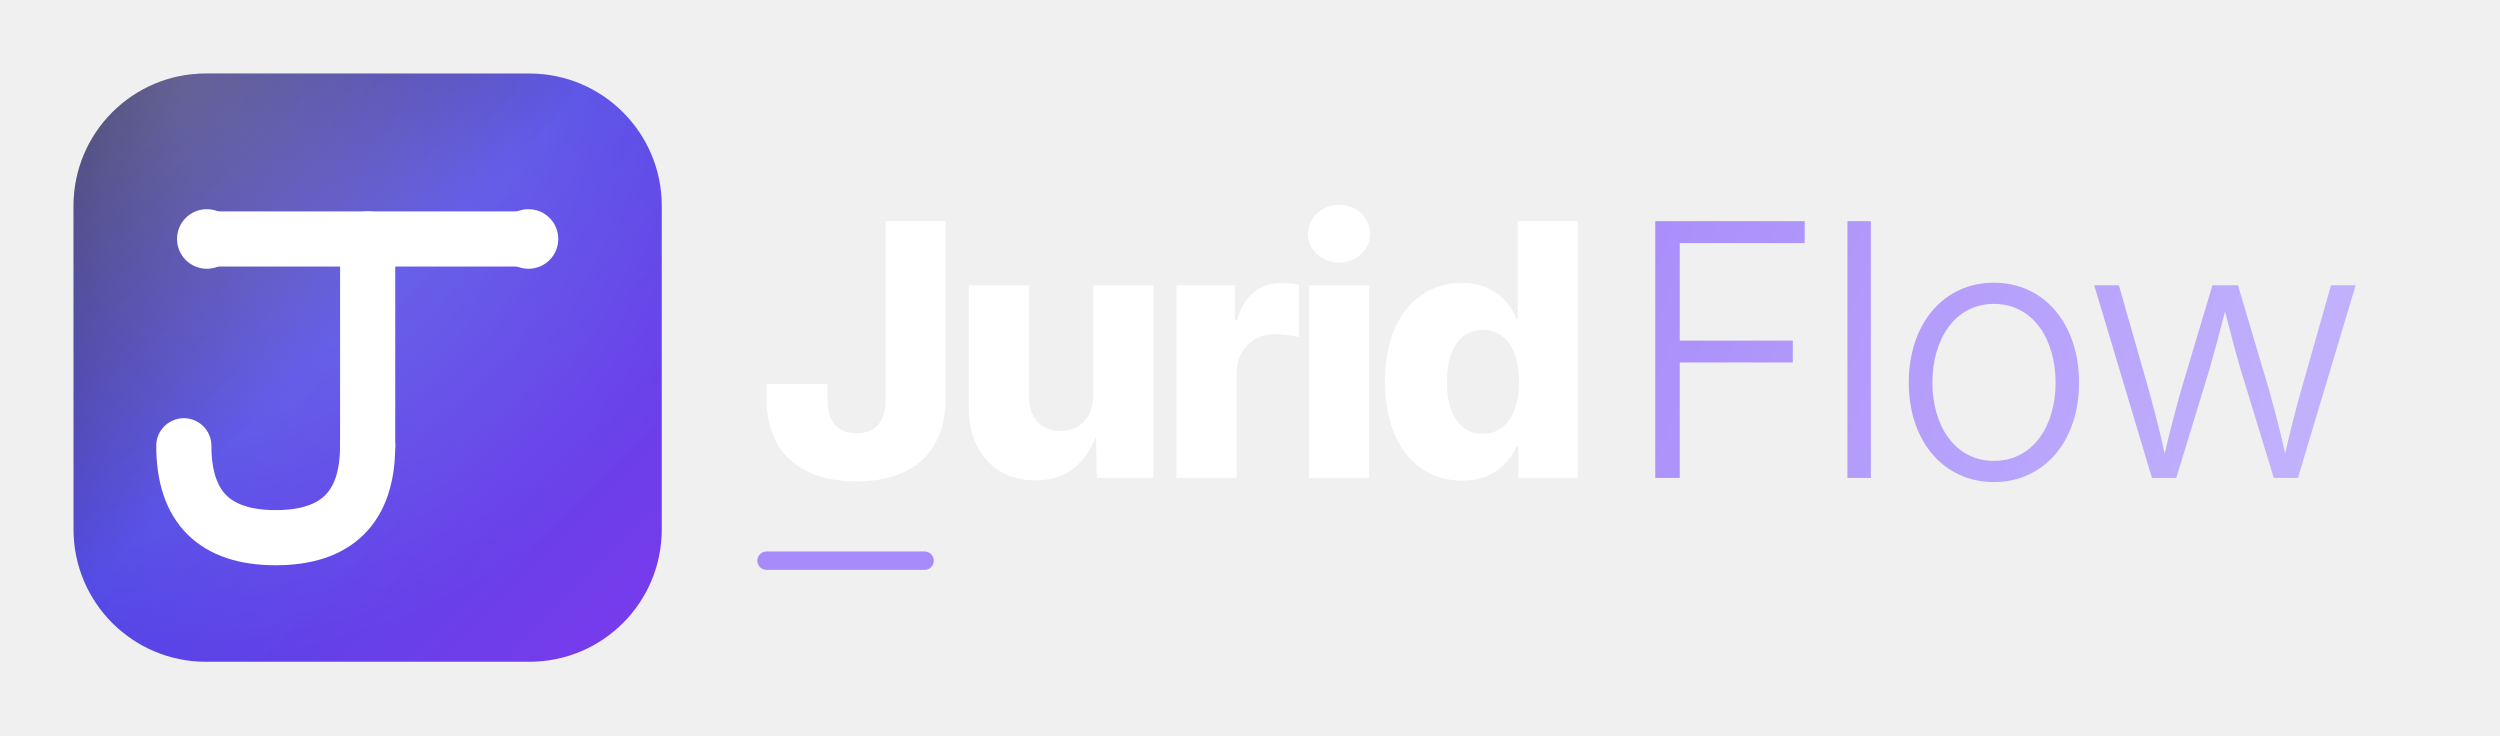
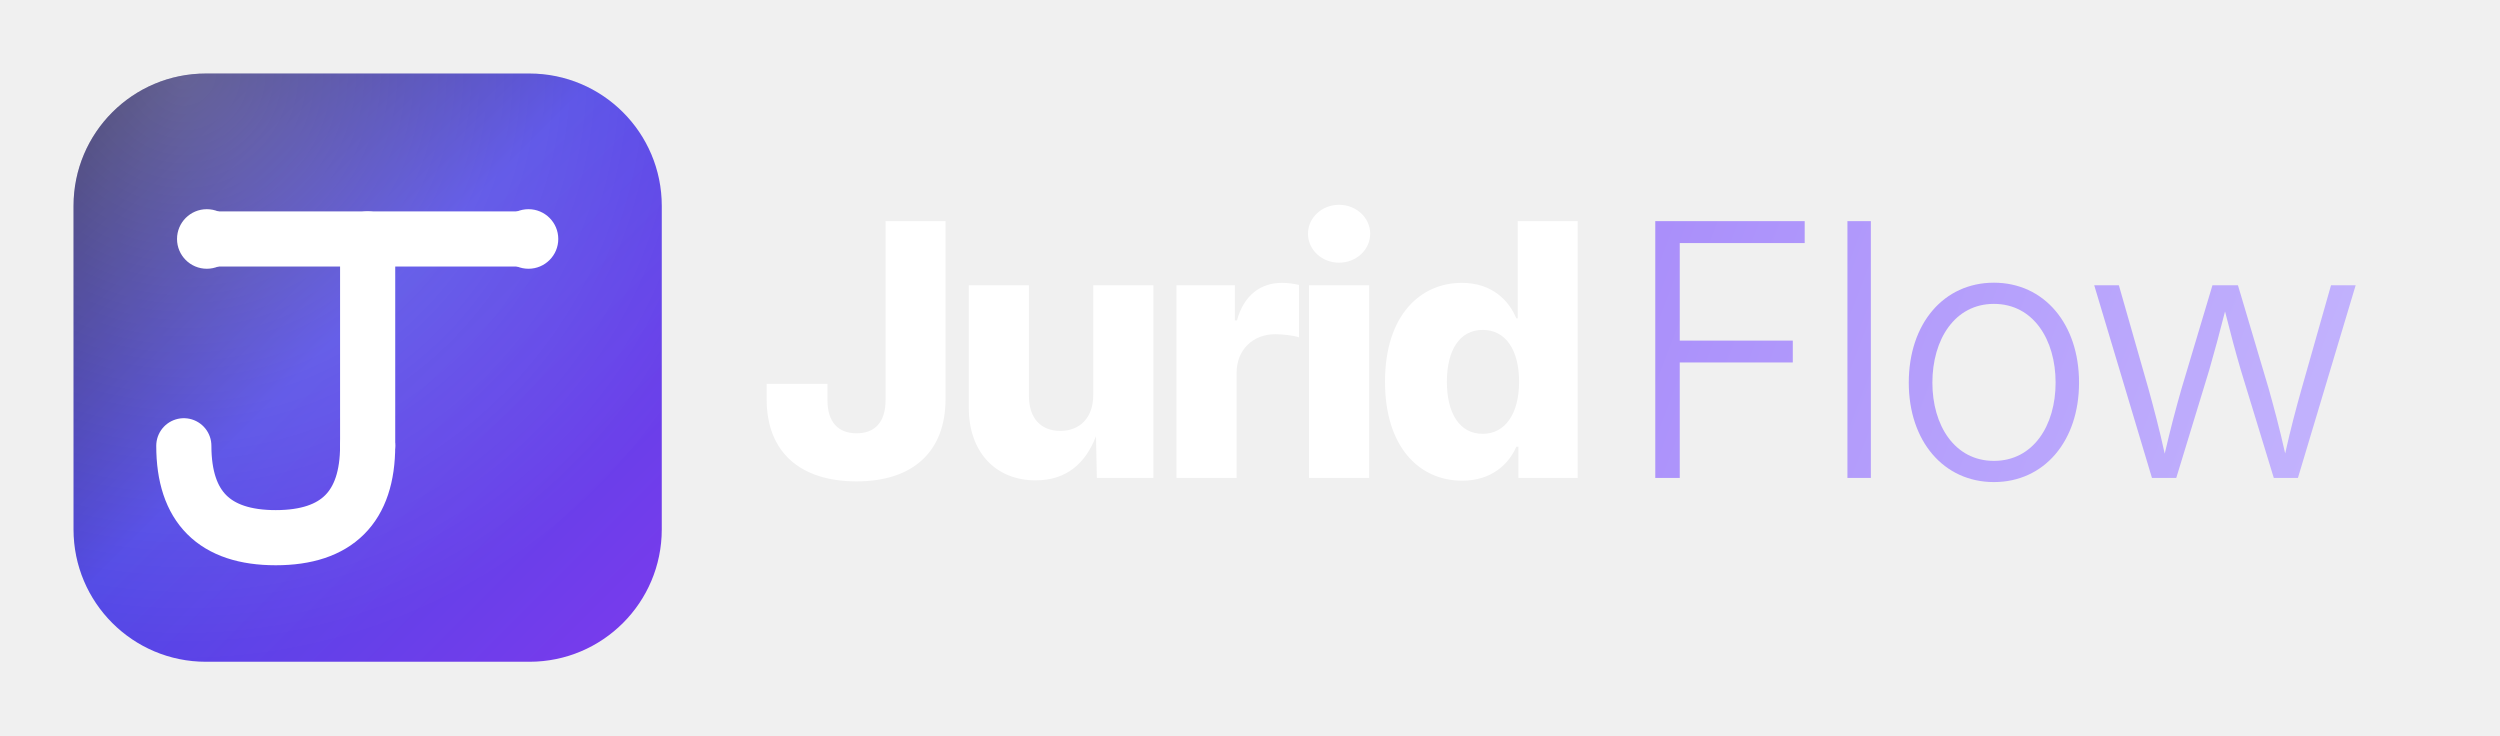
<svg xmlns="http://www.w3.org/2000/svg" viewBox="0 0 680 200" fill="none" role="img" aria-label="JuridFlow">
  <defs>
    <linearGradient id="jfhd-bg" x1="20" y1="20" x2="180" y2="180" gradientUnits="userSpaceOnUse">
      <stop offset="0" stop-color="#1E1B4B" />
      <stop offset=".45" stop-color="#4F46E5" />
      <stop offset="1" stop-color="#7C3AED" />
    </linearGradient>
    <radialGradient id="jfhd-shine" cx="50" cy="20" r="160" gradientUnits="userSpaceOnUse">
      <stop offset="0" stop-color="#FFFFFF" stop-opacity=".28" />
      <stop offset="1" stop-color="#FFFFFF" stop-opacity="0" />
    </radialGradient>
    <linearGradient id="jfhd-flow" x1="430" y1="60" x2="640" y2="140" gradientUnits="userSpaceOnUse">
      <stop offset="0" stop-color="#A78BFA" />
      <stop offset="1" stop-color="#C4B5FD" />
    </linearGradient>
  </defs>
  <rect x="20" y="20" width="160" height="160" rx="36" fill="url(#jfhd-bg)" />
  <rect x="20" y="20" width="160" height="160" rx="36" fill="url(#jfhd-shine)" />
  <g transform="translate(20 20) scale(0.625)" stroke="#FFFFFF" stroke-width="24" stroke-linecap="round" stroke-linejoin="round" fill="none">
    <path d="M58 72 H198" />
    <path d="M128 72 V162" />
    <path d="M128 162 Q128 202 88 202 Q48 202 48 162" />
  </g>
  <circle cx="56.25" cy="65" r="8.1" fill="#FFFFFF" />
  <circle cx="143.75" cy="65" r="8.1" fill="#FFFFFF" />
  <g font-family="Inter, 'Helvetica Neue', Arial, sans-serif">
    <text x="206" y="130" font-size="96" font-weight="800" letter-spacing="-4.5" fill="#FFFFFF">Jurid</text>
    <text x="441" y="130" font-size="96" font-weight="300" letter-spacing="-3" fill="url(#jfhd-flow)">Flow</text>
  </g>
-   <rect x="206" y="150" width="48" height="5" rx="2.5" fill="#A78BFA" />
</svg>
